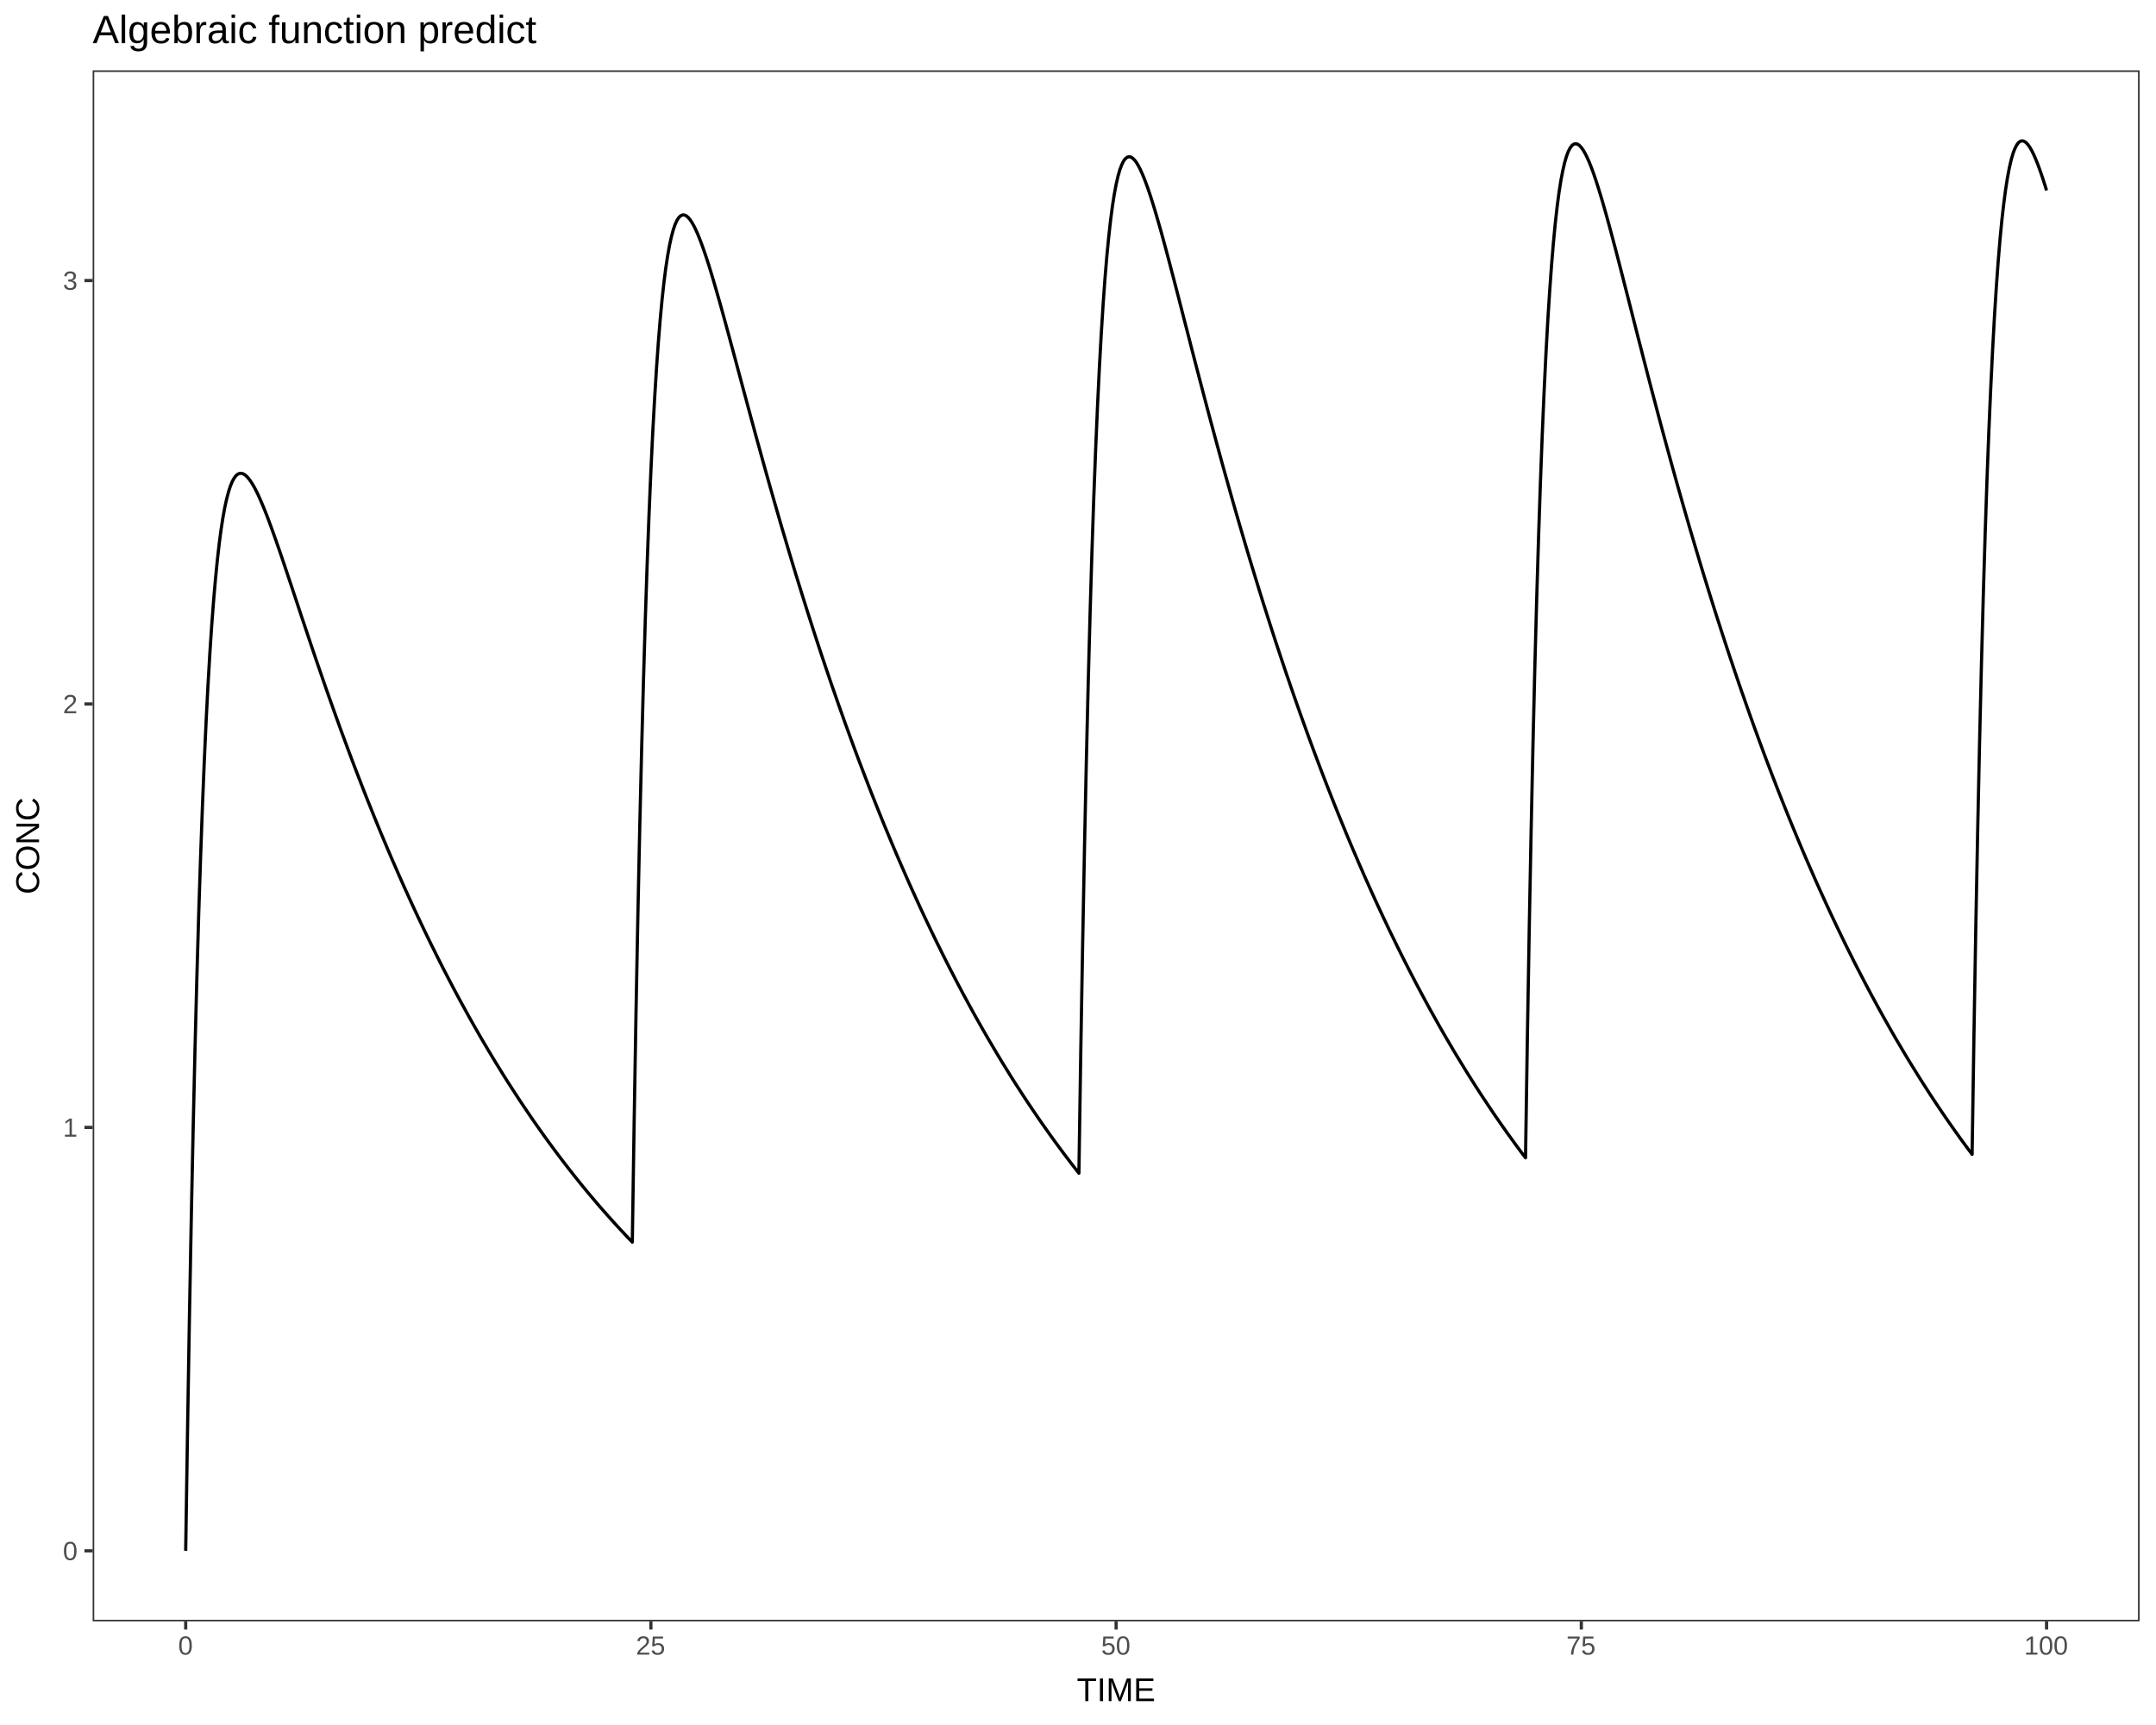
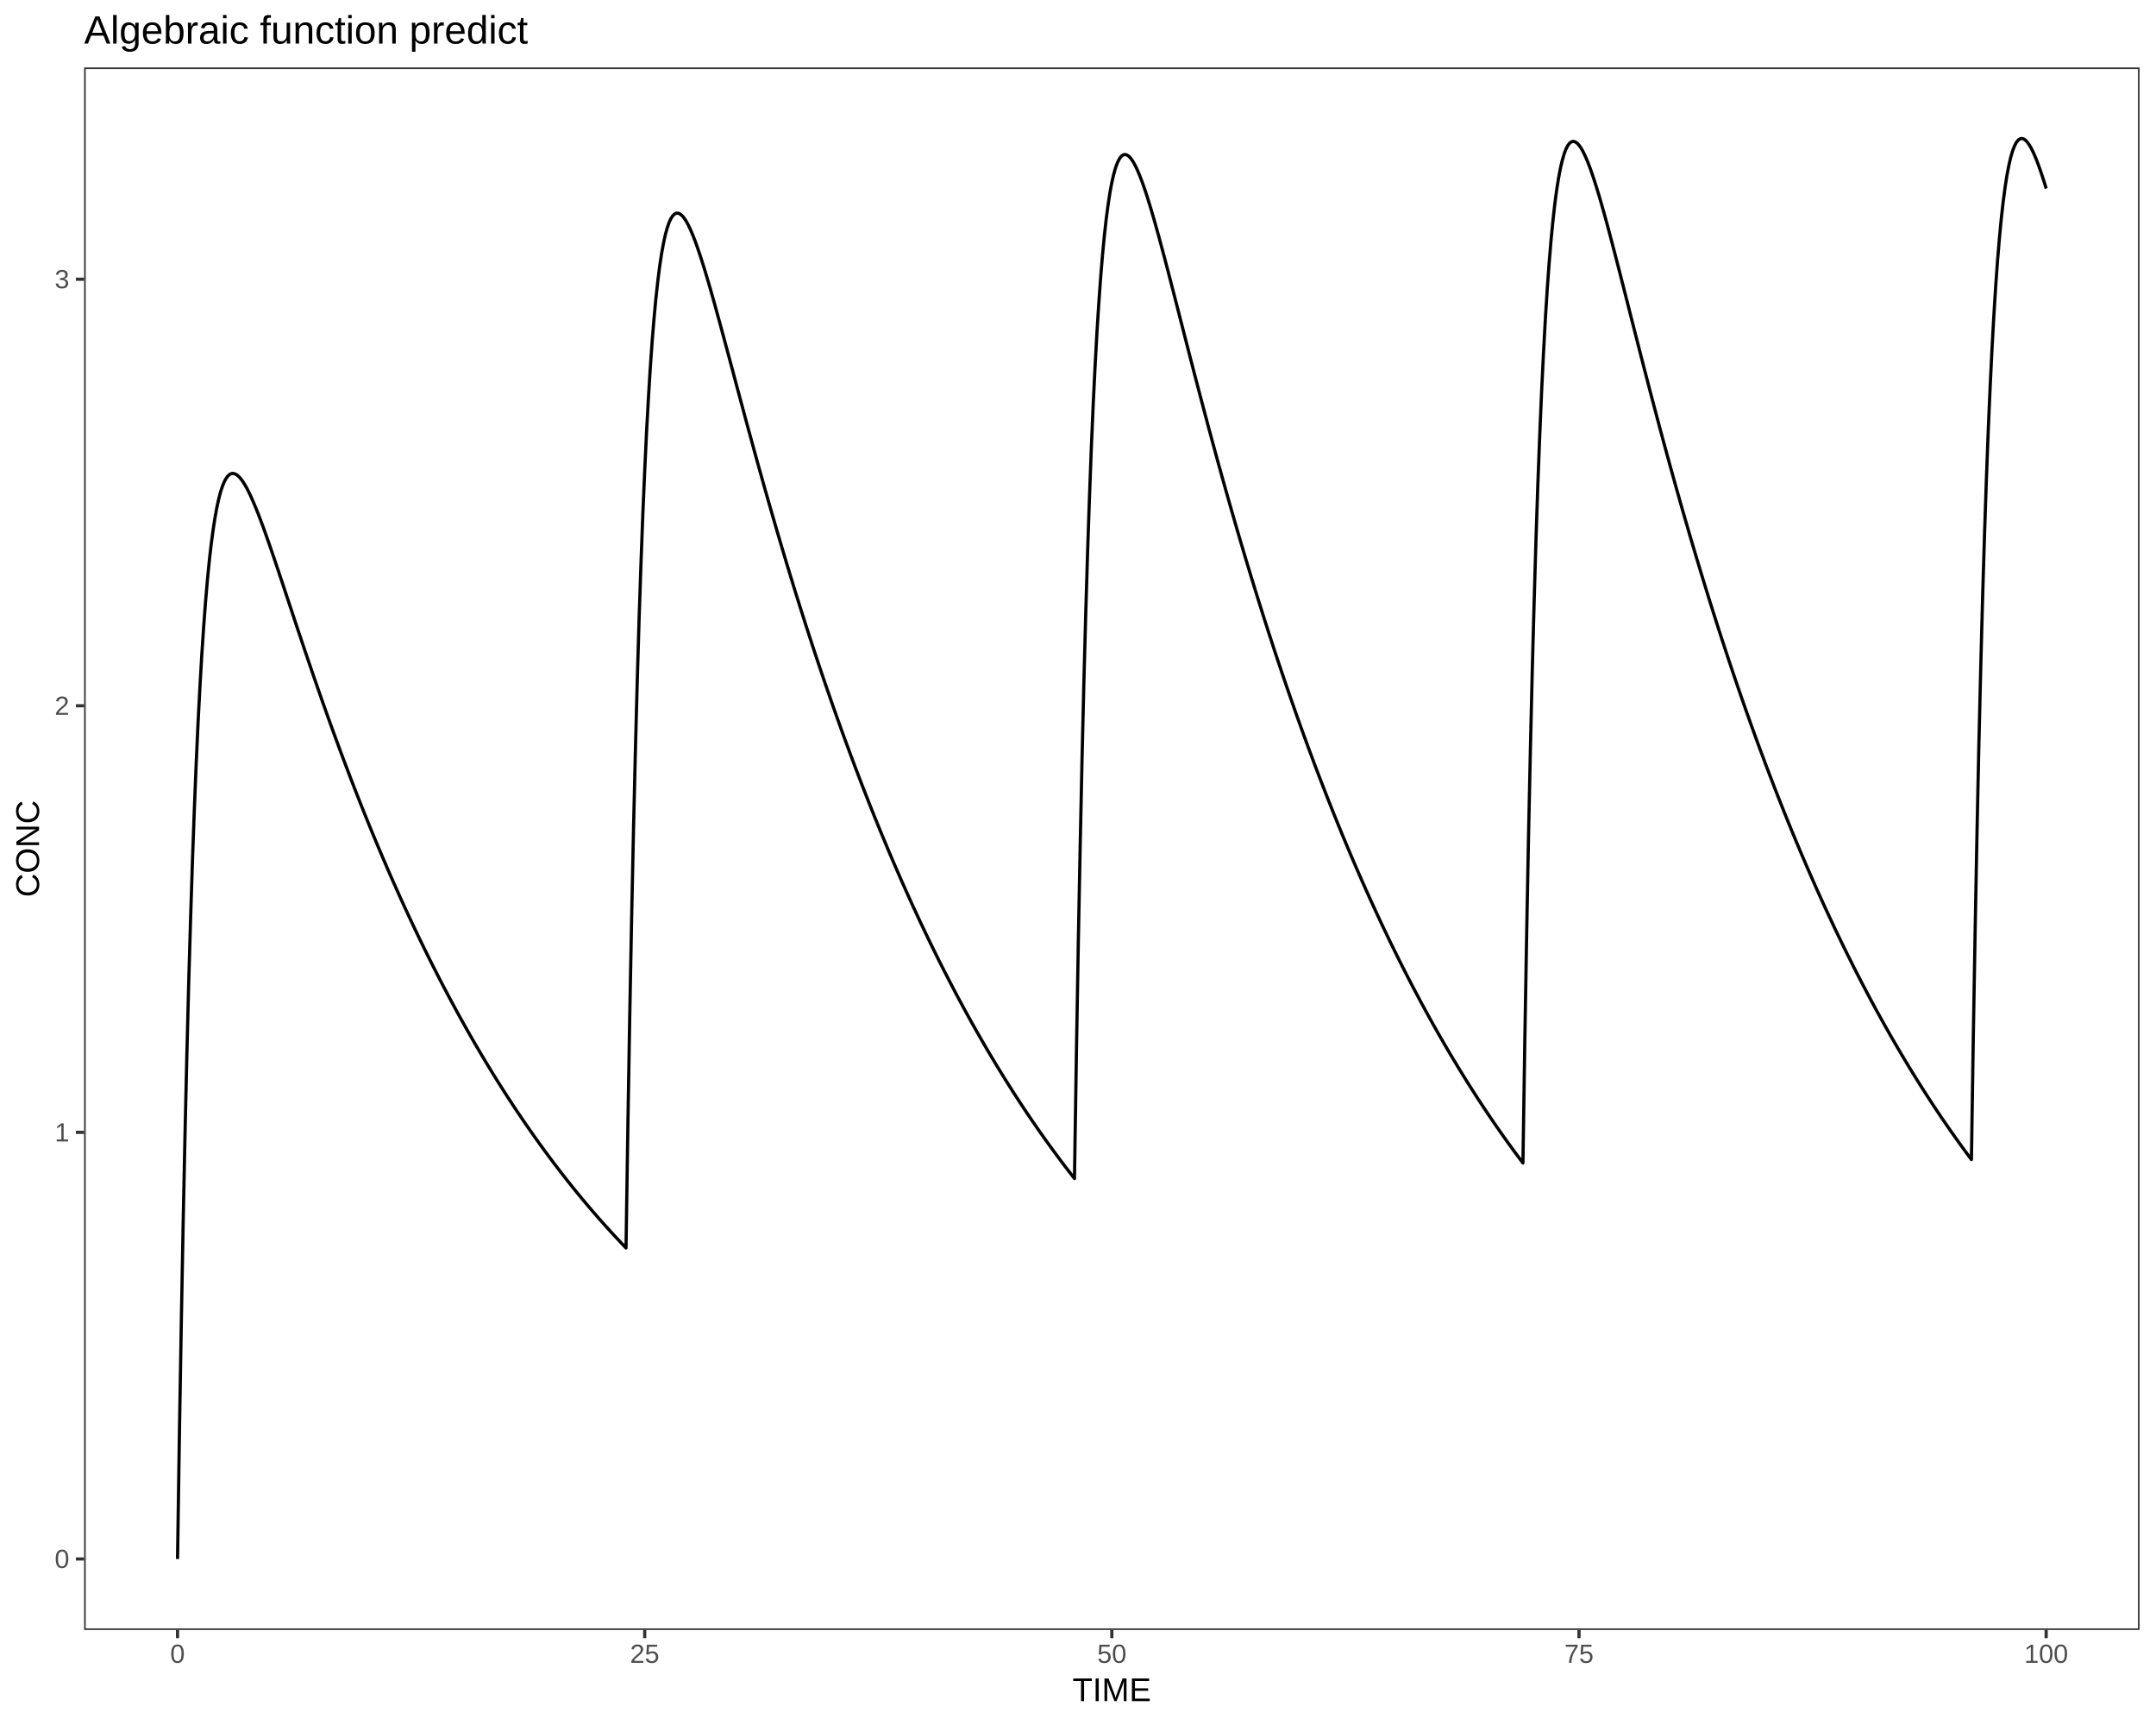
<svg xmlns="http://www.w3.org/2000/svg" viewBox="0 0 720.00 576.00">
  <defs>
    <style type="text/css">
-     line, polyline, path, rect, circle {
+     line, polyline, polygon, path, rect, circle {
      fill: none;
      stroke: #000000;
      stroke-linecap: round;
      stroke-linejoin: round;
      stroke-miterlimit: 10.00;
    }
  </style>
  </defs>
  <rect width="100%" height="100%" style="stroke: none; fill: #FFFFFF;" />
  <rect x="0.00" y="0.00" width="720.00" height="576.00" style="stroke-width: 1.07; stroke: #FFFFFF; fill: #FFFFFF;" />
  <defs>
-     <clipPath id="cpMzAuOTQyN3w3MTQuNTIxfDU0MS4zOTF8MjMuNDc2Nw==">
-       <rect x="30.94" y="23.48" width="683.58" height="517.91" />
+     <clipPath id="cpMjguMDl8NzE0LjUyfDU0NC4yN3wyMi41Mg==">
+       <rect x="28.09" y="22.52" width="686.43" height="521.75" />
    </clipPath>
  </defs>
-   <rect x="30.94" y="23.48" width="683.58" height="517.91" style="stroke-width: 1.07; stroke: none; fill: #FFFFFF;" clip-path="url(#cpMzAuOTQyN3w3MTQuNTIxfDU0MS4zOTF8MjMuNDc2Nw==)" />
-   <polyline points="62.01,517.85 62.64,476.79 63.26,439.89 63.88,406.76 64.50,377.04 65.12,350.39 65.74,326.53 66.36,305.19 66.99,286.12 67.61,269.12 68.23,253.97 68.85,240.51 69.47,228.57 70.09,218.00 70.71,208.68 71.34,200.48 71.96,193.30 72.58,187.03 73.20,181.59 73.82,176.89 74.44,172.88 75.06,169.47 75.69,166.61 76.31,164.25 76.93,162.33 77.55,160.82 78.17,159.68 78.79,158.86 79.41,158.33 80.04,158.07 80.66,158.06 81.28,158.25 81.90,158.64 82.52,159.21 83.14,159.92 83.76,160.78 84.39,161.77 85.01,162.86 85.63,164.06 86.25,165.34 86.87,166.71 87.49,168.14 88.11,169.64 88.74,171.19 89.36,172.79 89.98,174.44 90.60,176.12 91.22,177.84 91.84,179.58 92.46,181.35 93.09,183.14 93.71,184.95 94.33,186.77 94.95,188.61 95.57,190.45 96.19,192.31 96.81,194.16 97.44,196.03 98.06,197.90 98.68,199.76 99.30,201.63 99.92,203.50 100.54,205.37 101.16,207.23 101.79,209.09 102.41,210.94 103.03,212.79 103.65,214.64 104.27,216.47 104.89,218.30 105.51,220.13 106.14,221.95 106.76,223.75 107.38,225.56 108.00,227.35 108.62,229.13 109.24,230.91 109.86,232.67 110.49,234.43 111.11,236.18 111.73,237.92 112.35,239.65 112.97,241.37 113.59,243.08 114.21,244.78 114.84,246.47 115.46,248.15 116.08,249.82 116.70,251.49 117.32,253.14 117.94,254.78 118.56,256.42 119.19,258.04 119.81,259.65 120.43,261.26 121.05,262.85 121.67,264.44 122.29,266.01 122.91,267.58 123.54,269.13 124.16,270.68 124.78,272.22 125.40,273.75 126.02,275.27 126.64,276.78 127.26,278.28 127.89,279.77 128.51,281.25 129.13,282.72 129.75,284.18 130.37,285.64 130.99,287.08 131.62,288.52 132.24,289.95 132.86,291.37 133.48,292.78 134.10,294.18 134.72,295.57 135.34,296.95 135.97,298.33 136.59,299.70 137.21,301.06 137.83,302.40 138.45,303.75 139.07,305.08 139.69,306.40 140.32,307.72 140.94,309.03 141.56,310.33 142.18,311.62 142.80,312.91 143.42,314.18 144.04,315.45 144.67,316.71 145.29,317.96 145.91,319.21 146.53,320.45 147.15,321.68 147.77,322.90 148.39,324.11 149.02,325.32 149.64,326.52 150.26,327.71 150.88,328.89 151.50,330.07 152.12,331.24 152.74,332.40 153.37,333.56 153.99,334.70 154.61,335.84 155.23,336.98 155.85,338.10 156.47,339.22 157.09,340.34 157.72,341.44 158.34,342.54 158.96,343.63 159.58,344.72 160.20,345.79 160.82,346.87 161.44,347.93 162.07,348.99 162.69,350.04 163.31,351.09 163.93,352.12 164.55,353.16 165.17,354.18 165.79,355.20 166.42,356.21 167.04,357.22 167.66,358.22 168.28,359.22 168.90,360.20 169.52,361.19 170.14,362.16 170.77,363.13 171.39,364.09 172.01,365.05 172.63,366.00 173.25,366.95 173.87,367.89 174.49,368.82 175.12,369.75 175.74,370.67 176.36,371.59 176.98,372.50 177.60,373.41 178.22,374.31 178.84,375.20 179.47,376.09 180.09,376.97 180.71,377.85 181.33,378.72 181.95,379.59 182.57,380.45 183.19,381.30 183.82,382.15 184.44,383.00 185.06,383.84 185.68,384.67 186.30,385.50 186.92,386.33 187.54,387.15 188.17,387.96 188.79,388.77 189.41,389.57 190.03,390.37 190.65,391.16 191.27,391.95 191.89,392.74 192.52,393.52 193.14,394.29 193.76,395.06 194.38,395.83 195.00,396.59 195.62,397.34 196.24,398.09 196.87,398.84 197.49,399.58 198.11,400.31 198.73,401.05 199.35,401.77 199.97,402.50 200.59,403.22 201.22,403.93 201.84,404.64 202.46,405.34 203.08,406.04 203.70,406.74 204.32,407.43 204.94,408.12 205.57,408.80 206.19,409.48 206.81,410.16 207.43,410.83 208.05,411.49 208.67,412.16 209.29,412.82 209.92,413.47 210.54,414.12 211.16,414.77 211.78,374.35 212.40,338.09 213.02,305.59 213.64,276.50 214.27,250.48 214.89,227.24 215.51,206.51 216.13,188.06 216.75,171.67 217.37,157.13 217.99,144.27 218.62,132.93 219.24,122.96 219.86,114.23 220.48,106.62 221.10,100.02 221.72,94.33 222.34,89.47 222.97,85.35 223.59,81.90 224.21,79.06 224.83,76.76 225.45,74.96 226.07,73.60 226.69,72.64 227.32,72.05 227.94,71.77 228.56,71.79 229.18,72.07 229.80,72.59 230.42,73.32 231.04,74.24 231.67,75.33 232.29,76.57 232.91,77.95 233.53,79.45 234.15,81.05 234.77,82.76 235.39,84.55 236.02,86.42 236.64,88.35 237.26,90.35 237.88,92.39 238.50,94.49 239.12,96.62 239.74,98.79 240.37,100.98 240.99,103.20 241.61,105.45 242.23,107.71 242.85,109.99 243.47,112.28 244.09,114.58 244.72,116.89 245.34,119.20 245.96,121.51 246.58,123.83 247.20,126.14 247.82,128.46 248.44,130.77 249.07,133.08 249.69,135.39 250.31,137.68 250.93,139.98 251.55,142.26 252.17,144.54 252.79,146.81 253.42,149.07 254.04,151.32 254.66,153.56 255.28,155.79 255.90,158.01 256.52,160.22 257.14,162.42 257.77,164.61 258.39,166.79 259.01,168.95 259.63,171.11 260.25,173.25 260.87,175.38 261.49,177.50 262.12,179.61 262.74,181.70 263.36,183.79 263.98,185.86 264.60,187.92 265.22,189.96 265.84,192.00 266.47,194.02 267.09,196.03 267.71,198.03 268.33,200.02 268.95,201.99 269.57,203.96 270.19,205.91 270.82,207.85 271.44,209.78 272.06,211.69 272.68,213.60 273.30,215.49 273.92,217.37 274.54,219.24 275.17,221.10 275.79,222.95 276.41,224.78 277.03,226.60 277.65,228.42 278.27,230.22 278.90,232.01 279.52,233.79 280.14,235.56 280.76,237.31 281.38,239.06 282.00,240.80 282.62,242.52 283.25,244.24 283.87,245.94 284.49,247.63 285.11,249.32 285.73,250.99 286.35,252.65 286.97,254.30 287.60,255.94 288.22,257.57 288.84,259.19 289.46,260.80 290.08,262.40 290.70,264.00 291.32,265.58 291.95,267.15 292.57,268.71 293.19,270.26 293.81,271.80 294.43,273.33 295.05,274.86 295.67,276.37 296.30,277.87 296.92,279.37 297.54,280.85 298.16,282.33 298.78,283.80 299.40,285.25 300.02,286.70 300.65,288.14 301.27,289.57 301.89,290.99 302.51,292.41 303.13,293.81 303.75,295.21 304.37,296.59 305.00,297.97 305.62,299.34 306.24,300.70 306.86,302.05 307.48,303.40 308.10,304.73 308.72,306.06 309.35,307.38 309.97,308.69 310.59,309.99 311.21,311.29 311.83,312.57 312.45,313.85 313.07,315.12 313.70,316.38 314.32,317.64 314.94,318.89 315.56,320.12 316.18,321.36 316.80,322.58 317.42,323.80 318.05,325.00 318.67,326.21 319.29,327.40 319.91,328.58 320.53,329.76 321.15,330.94 321.77,332.10 322.40,333.26 323.02,334.41 323.64,335.55 324.26,336.68 324.88,337.81 325.50,338.93 326.12,340.05 326.75,341.15 327.37,342.25 327.99,343.35 328.61,344.44 329.23,345.51 329.85,346.59 330.47,347.65 331.10,348.71 331.72,349.77 332.34,350.81 332.96,351.86 333.58,352.89 334.20,353.92 334.82,354.94 335.45,355.95 336.07,356.96 336.69,357.96 337.31,358.96 337.93,359.95 338.55,360.93 339.17,361.91 339.80,362.88 340.42,363.84 341.04,364.80 341.66,365.76 342.28,366.70 342.90,367.64 343.52,368.58 344.15,369.51 344.77,370.43 345.39,371.35 346.01,372.26 346.63,373.17 347.25,374.07 347.87,374.97 348.50,375.86 349.12,376.74 349.74,377.62 350.36,378.49 350.98,379.36 351.60,380.22 352.22,381.08 352.85,381.93 353.47,382.78 354.09,383.62 354.71,384.46 355.33,385.29 355.95,386.11 356.57,386.93 357.20,387.75 357.82,388.56 358.44,389.36 359.06,390.16 359.68,390.96 360.30,391.75 360.92,351.48 361.55,315.36 362.17,283.00 362.79,254.05 363.41,228.17 364.03,205.07 364.65,184.48 365.27,166.17 365.90,149.91 366.52,135.51 367.14,122.78 367.76,111.58 368.38,101.74 369.00,93.14 369.62,85.66 370.25,79.19 370.87,73.63 371.49,68.90 372.11,64.91 372.73,61.59 373.35,58.87 373.97,56.70 374.60,55.02 375.22,53.79 375.84,52.96 376.46,52.48 377.08,52.33 377.70,52.47 378.32,52.87 378.95,53.51 379.57,54.35 380.19,55.39 380.81,56.60 381.43,57.96 382.05,59.45 382.67,61.06 383.30,62.79 383.92,64.61 384.54,66.51 385.16,68.49 385.78,70.54 386.40,72.64 387.02,74.80 387.65,77.00 388.27,79.24 388.89,81.52 389.51,83.82 390.13,86.15 390.75,88.50 391.37,90.87 392.00,93.25 392.62,95.65 393.24,98.05 393.86,100.46 394.48,102.87 395.10,105.29 395.72,107.71 396.35,110.12 396.97,112.54 397.59,114.95 398.21,117.36 398.83,119.76 399.45,122.16 400.07,124.54 400.70,126.93 401.32,129.30 401.94,131.66 402.56,134.02 403.18,136.36 403.80,138.70 404.42,141.02 405.05,143.33 405.67,145.63 406.29,147.93 406.91,150.20 407.53,152.47 408.15,154.73 408.77,156.97 409.40,159.20 410.02,161.42 410.64,163.62 411.26,165.82 411.88,168.00 412.50,170.17 413.12,172.32 413.75,174.47 414.37,176.60 414.99,178.72 415.61,180.82 416.23,182.91 416.85,185.00 417.47,187.06 418.10,189.12 418.72,191.16 419.34,193.19 419.96,195.21 420.58,197.22 421.20,199.21 421.82,201.20 422.45,203.17 423.07,205.12 423.69,207.07 424.31,209.00 424.93,210.93 425.55,212.84 426.17,214.73 426.80,216.62 427.42,218.50 428.04,220.36 428.66,222.21 429.28,224.05 429.90,225.88 430.53,227.70 431.15,229.51 431.77,231.30 432.39,233.09 433.01,234.86 433.63,236.62 434.25,238.37 434.88,240.11 435.50,241.84 436.12,243.56 436.74,245.27 437.36,246.97 437.98,248.65 438.60,250.33 439.23,251.99 439.85,253.65 440.47,255.29 441.09,256.93 441.71,258.55 442.33,260.17 442.95,261.77 443.58,263.37 444.20,264.95 444.82,266.53 445.44,268.09 446.06,269.65 446.68,271.19 447.30,272.73 447.93,274.26 448.55,275.77 449.17,277.28 449.79,278.78 450.41,280.27 451.03,281.75 451.65,283.22 452.28,284.68 452.90,286.13 453.52,287.58 454.14,289.01 454.76,290.43 455.38,291.85 456.00,293.26 456.63,294.66 457.25,296.05 457.87,297.43 458.49,298.80 459.11,300.17 459.73,301.52 460.35,302.87 460.98,304.21 461.60,305.54 462.22,306.86 462.84,308.17 463.46,309.48 464.08,310.78 464.70,312.07 465.33,313.35 465.95,314.62 466.57,315.89 467.19,317.15 467.81,318.40 468.43,319.64 469.05,320.87 469.68,322.10 470.30,323.32 470.92,324.53 471.54,325.73 472.16,326.93 472.78,328.12 473.40,329.30 474.03,330.47 474.65,331.64 475.27,332.80 475.89,333.95 476.51,335.10 477.13,336.24 477.75,337.37 478.38,338.49 479.00,339.61 479.62,340.72 480.24,341.82 480.86,342.92 481.48,344.01 482.10,345.09 482.73,346.17 483.35,347.24 483.97,348.30 484.59,349.35 485.21,350.40 485.83,351.45 486.45,352.48 487.08,353.51 487.70,354.54 488.32,355.55 488.94,356.56 489.56,357.57 490.18,358.57 490.80,359.56 491.43,360.54 492.05,361.52 492.67,362.50 493.29,363.46 493.91,364.43 494.53,365.38 495.15,366.33 495.78,367.27 496.40,368.21 497.02,369.14 497.64,370.07 498.26,370.99 498.88,371.91 499.50,372.81 500.13,373.72 500.75,374.62 501.37,375.51 501.99,376.39 502.61,377.27 503.23,378.15 503.85,379.02 504.48,379.88 505.10,380.74 505.72,381.60 506.34,382.45 506.96,383.29 507.58,384.13 508.20,384.96 508.83,385.79 509.45,386.61 510.07,346.37 510.69,310.28 511.31,277.96 511.93,249.04 512.55,223.19 513.18,200.12 513.80,179.56 514.42,161.28 515.04,145.05 515.66,130.68 516.28,117.99 516.90,106.81 517.53,97.00 518.15,88.43 518.77,80.98 519.39,74.54 520.01,69.01 520.63,64.31 521.25,60.34 521.88,57.05 522.50,54.36 523.12,52.22 523.74,50.57 524.36,49.37 524.98,48.56 525.60,48.11 526.23,47.99 526.85,48.15 527.47,48.58 528.09,49.25 528.71,50.12 529.33,51.18 529.95,52.42 530.58,53.80 531.20,55.32 531.82,56.96 532.44,58.71 533.06,60.55 533.68,62.48 534.30,64.49 534.93,66.56 535.55,68.69 536.17,70.87 536.79,73.10 537.41,75.36 538.03,77.66 538.65,79.99 539.28,82.34 539.90,84.72 540.52,87.11 541.14,89.52 541.76,91.93 542.38,94.36 543.00,96.79 543.63,99.23 544.25,101.67 544.87,104.11 545.49,106.55 546.11,108.98 546.73,111.42 547.35,113.85 547.98,116.27 548.60,118.69 549.22,121.10 549.84,123.50 550.46,125.90 551.08,128.28 551.70,130.66 552.33,133.02 552.95,135.38 553.57,137.72 554.19,140.06 554.81,142.38 555.43,144.69 556.05,146.99 556.68,149.27 557.30,151.55 557.92,153.81 558.54,156.06 559.16,158.30 559.78,160.53 560.40,162.74 561.03,164.94 561.65,167.13 562.27,169.30 562.89,171.46 563.51,173.61 564.13,175.75 564.75,177.87 565.38,179.99 566.00,182.09 566.62,184.17 567.24,186.25 567.86,188.31 568.48,190.36 569.10,192.39 569.73,194.42 570.35,196.43 570.97,198.43 571.59,200.41 572.21,202.39 572.83,204.35 573.45,206.30 574.08,208.24 574.70,210.17 575.32,212.08 575.94,213.99 576.56,215.88 577.18,217.76 577.80,219.63 578.43,221.48 579.05,223.33 579.67,225.16 580.29,226.98 580.91,228.80 581.53,230.60 582.16,232.38 582.78,234.16 583.40,235.93 584.02,237.68 584.64,239.43 585.26,241.16 585.88,242.88 586.51,244.60 587.13,246.30 587.75,247.99 588.37,249.67 588.99,251.34 589.61,253.00 590.23,254.65 590.86,256.29 591.48,257.92 592.10,259.54 592.72,261.14 593.34,262.74 593.96,264.33 594.58,265.91 595.21,267.48 595.83,269.04 596.45,270.59 597.07,272.13 597.69,273.66 598.31,275.18 598.93,276.69 599.56,278.19 600.18,279.68 600.80,281.17 601.42,282.64 602.04,284.11 602.66,285.56 603.28,287.01 603.91,288.45 604.53,289.87 605.15,291.29 605.77,292.71 606.39,294.11 607.01,295.50 607.63,296.89 608.26,298.26 608.88,299.63 609.50,300.99 610.12,302.34 610.74,303.68 611.36,305.01 611.98,306.34 612.61,307.66 613.23,308.97 613.85,310.27 614.47,311.56 615.09,312.84 615.71,314.12 616.33,315.39 616.96,316.65 617.58,317.90 618.20,319.15 618.82,320.39 619.44,321.62 620.06,322.84 620.68,324.05 621.31,325.26 621.93,326.46 622.55,327.65 623.17,328.84 623.79,330.01 624.41,331.18 625.03,332.35 625.66,333.50 626.28,334.65 626.90,335.79 627.52,336.92 628.14,338.05 628.76,339.17 629.38,340.28 630.01,341.39 630.63,342.49 631.25,343.58 631.87,344.67 632.49,345.74 633.11,346.82 633.73,347.88 634.36,348.94 634.98,349.99 635.60,351.04 636.22,352.08 636.84,353.11 637.46,354.13 638.08,355.15 638.71,356.17 639.33,357.17 639.95,358.17 640.57,359.17 641.19,360.16 641.81,361.14 642.43,362.11 643.06,363.08 643.68,364.05 644.30,365.01 644.92,365.96 645.54,366.90 646.16,367.84 646.78,368.78 647.41,369.71 648.03,370.63 648.65,371.55 649.27,372.46 649.89,373.36 650.51,374.26 651.13,375.16 651.76,376.05 652.38,376.93 653.00,377.81 653.62,378.68 654.24,379.55 654.86,380.41 655.48,381.26 656.11,382.11 656.73,382.96 657.35,383.80 657.97,384.63 658.59,385.46 659.21,345.23 659.83,309.15 660.46,276.83 661.08,247.92 661.70,222.07 662.32,199.01 662.94,178.46 663.56,160.19 664.18,143.97 664.81,129.60 665.43,116.91 666.05,105.74 666.67,95.94 667.29,87.38 667.91,79.94 668.53,73.50 669.16,67.98 669.78,63.28 670.40,59.32 671.02,56.04 671.64,53.36 672.26,51.22 672.88,49.58 673.51,48.38 674.13,47.58 674.75,47.14 675.37,47.02 675.99,47.19 676.61,47.63 677.23,48.29 677.86,49.17 678.48,50.24 679.10,51.48 679.72,52.87 680.34,54.40 680.96,56.04 681.58,57.80 682.21,59.65 682.83,61.58 683.45,63.59 " style="stroke-width: 1.07; stroke-linecap: butt;" clip-path="url(#cpMzAuOTQyN3w3MTQuNTIxfDU0MS4zOTF8MjMuNDc2Nw==)" />
-   <rect x="30.94" y="23.48" width="683.58" height="517.91" style="stroke-width: 1.07; stroke: #333333;" clip-path="url(#cpMzAuOTQyN3w3MTQuNTIxfDU0MS4zOTF8MjMuNDc2Nw==)" />
+   <rect x="28.09" y="22.52" width="686.43" height="521.75" style="stroke-width: 1.07; stroke: none; fill: #FFFFFF;" clip-path="url(#cpMjguMDl8NzE0LjUyfDU0NC4yN3wyMi41Mg==)" />
+   <polyline points="59.29,520.56 59.91,479.19 60.54,442.02 61.16,408.65 61.79,378.70 62.41,351.86 63.03,327.82 63.66,306.32 64.28,287.11 64.91,269.98 65.53,254.72 66.15,241.16 66.78,229.13 67.40,218.49 68.03,209.10 68.65,200.84 69.27,193.60 69.90,187.28 70.52,181.80 71.15,177.07 71.77,173.03 72.39,169.59 73.02,166.71 73.64,164.33 74.27,162.41 74.89,160.88 75.51,159.73 76.14,158.90 76.76,158.38 77.39,158.12 78.01,158.10 78.63,158.30 79.26,158.69 79.88,159.26 80.51,159.98 81.13,160.85 81.75,161.84 82.38,162.94 83.00,164.14 83.63,165.44 84.25,166.81 84.87,168.26 85.50,169.77 86.12,171.33 86.75,172.94 87.37,174.60 88.00,176.30 88.62,178.03 89.24,179.78 89.87,181.56 90.49,183.37 91.12,185.19 91.74,187.02 92.36,188.87 92.99,190.73 93.61,192.60 94.24,194.47 94.86,196.35 95.48,198.23 96.11,200.11 96.73,202.00 97.36,203.88 97.98,205.76 98.60,207.63 99.23,209.51 99.85,211.37 100.48,213.24 101.10,215.10 101.72,216.95 102.35,218.79 102.97,220.63 103.60,222.46 104.22,224.28 104.84,226.10 105.47,227.90 106.09,229.70 106.72,231.49 107.34,233.27 107.96,235.04 108.59,236.80 109.21,238.55 109.84,240.29 110.46,242.03 111.08,243.75 111.71,245.46 112.33,247.17 112.96,248.86 113.58,250.55 114.20,252.22 114.83,253.89 115.45,255.54 116.08,257.19 116.70,258.82 117.32,260.45 117.95,262.06 118.57,263.67 119.20,265.27 119.82,266.85 120.44,268.43 121.07,270.00 121.69,271.56 122.32,273.11 122.94,274.65 123.56,276.18 124.19,277.70 124.81,279.21 125.44,280.71 126.06,282.20 126.68,283.68 127.31,285.16 127.93,286.62 128.56,288.08 129.18,289.53 129.80,290.97 130.43,292.40 131.05,293.82 131.68,295.23 132.30,296.63 132.93,298.02 133.55,299.41 134.17,300.79 134.80,302.16 135.42,303.52 136.05,304.87 136.67,306.21 137.29,307.54 137.92,308.87 138.54,310.19 139.17,311.50 139.79,312.80 140.41,314.09 141.04,315.38 141.66,316.66 142.29,317.93 142.91,319.19 143.53,320.44 144.16,321.69 144.78,322.93 145.41,324.16 146.03,325.38 146.65,326.60 147.28,327.81 147.90,329.01 148.53,330.20 149.15,331.38 149.77,332.56 150.40,333.73 151.02,334.90 151.65,336.05 152.27,337.20 152.89,338.34 153.52,339.48 154.14,340.61 154.77,341.73 155.39,342.84 156.01,343.95 156.64,345.05 157.26,346.14 157.89,347.23 158.51,348.31 159.13,349.38 159.76,350.44 160.38,351.50 161.01,352.56 161.63,353.60 162.25,354.64 162.88,355.68 163.50,356.70 164.13,357.72 164.75,358.74 165.37,359.75 166.00,360.75 166.62,361.74 167.25,362.73 167.87,363.71 168.49,364.69 169.12,365.66 169.74,366.63 170.37,367.58 170.99,368.54 171.61,369.48 172.24,370.42 172.86,371.36 173.49,372.29 174.11,373.21 174.74,374.13 175.36,375.04 175.98,375.95 176.61,376.85 177.23,377.74 177.86,378.63 178.48,379.52 179.10,380.40 179.73,381.27 180.35,382.14 180.98,383.00 181.60,383.85 182.22,384.71 182.85,385.55 183.47,386.39 184.10,387.23 184.72,388.06 185.34,388.88 185.97,389.70 186.59,390.52 187.22,391.33 187.84,392.13 188.46,392.93 189.09,393.73 189.71,394.52 190.34,395.30 190.96,396.08 191.58,396.86 192.21,397.63 192.83,398.39 193.46,399.15 194.08,399.91 194.70,400.66 195.33,401.41 195.95,402.15 196.58,402.89 197.20,403.62 197.82,404.35 198.45,405.07 199.07,405.79 199.70,406.51 200.32,407.22 200.94,407.92 201.57,408.62 202.19,409.32 202.82,410.01 203.44,410.70 204.06,411.39 204.69,412.07 205.31,412.74 205.94,413.41 206.56,414.08 207.18,414.74 207.81,415.40 208.43,416.06 209.06,416.71 209.68,375.99 210.30,339.46 210.93,306.73 211.55,277.42 212.18,251.20 212.80,227.79 213.42,206.91 214.05,188.33 214.67,171.81 215.30,157.16 215.92,144.21 216.55,132.79 217.17,122.74 217.79,113.95 218.42,106.28 219.04,99.63 219.67,93.90 220.29,89.00 220.91,84.85 221.54,81.38 222.16,78.51 222.79,76.20 223.41,74.39 224.03,73.02 224.66,72.05 225.28,71.45 225.91,71.18 226.53,71.19 227.15,71.48 227.78,72.00 228.40,72.73 229.03,73.66 229.65,74.75 230.27,76.01 230.90,77.39 231.52,78.90 232.15,80.52 232.77,82.24 233.39,84.05 234.02,85.93 234.64,87.88 235.27,89.89 235.89,91.95 236.51,94.06 237.14,96.20 237.76,98.39 238.39,100.60 239.01,102.84 239.63,105.10 240.26,107.38 240.88,109.67 241.51,111.98 242.13,114.30 242.75,116.62 243.38,118.95 244.00,121.28 244.63,123.62 245.25,125.95 245.87,128.28 246.50,130.61 247.12,132.94 247.75,135.26 248.37,137.57 248.99,139.88 249.62,142.19 250.24,144.48 250.87,146.77 251.49,149.04 252.11,151.31 252.74,153.57 253.36,155.82 253.99,158.05 254.61,160.28 255.23,162.50 255.86,164.70 256.48,166.89 257.11,169.08 257.73,171.25 258.36,173.40 258.98,175.55 259.60,177.69 260.23,179.81 260.85,181.92 261.48,184.02 262.10,186.10 262.72,188.18 263.35,190.24 263.97,192.29 264.60,194.33 265.22,196.36 265.84,198.37 266.47,200.37 267.09,202.36 267.72,204.34 268.34,206.30 268.96,208.26 269.59,210.20 270.21,212.13 270.84,214.05 271.46,215.96 272.08,217.85 272.71,219.73 273.33,221.61 273.96,223.47 274.58,225.32 275.20,227.15 275.83,228.98 276.45,230.79 277.08,232.60 277.70,234.39 278.32,236.17 278.95,237.94 279.57,239.70 280.20,241.45 280.82,243.19 281.44,244.92 282.07,246.63 282.69,248.34 283.32,250.03 283.94,251.72 284.56,253.39 285.19,255.05 285.81,256.71 286.44,258.35 287.06,259.98 287.68,261.61 288.31,263.22 288.93,264.82 289.56,266.41 290.18,268.00 290.80,269.57 291.43,271.13 292.05,272.69 292.68,274.23 293.30,275.76 293.92,277.29 294.55,278.80 295.17,280.31 295.80,281.80 296.42,283.29 297.04,284.77 297.67,286.24 298.29,287.70 298.92,289.15 299.54,290.59 300.17,292.02 300.79,293.44 301.41,294.86 302.04,296.26 302.66,297.66 303.29,299.05 303.91,300.43 304.53,301.80 305.16,303.16 305.78,304.51 306.41,305.86 307.03,307.20 307.65,308.53 308.28,309.85 308.90,311.16 309.53,312.46 310.15,313.76 310.77,315.05 311.40,316.33 312.02,317.60 312.65,318.86 313.27,320.12 313.89,321.37 314.52,322.61 315.14,323.84 315.77,325.06 316.39,326.28 317.01,327.49 317.64,328.69 318.26,329.89 318.89,331.08 319.51,332.26 320.13,333.43 320.76,334.59 321.38,335.75 322.01,336.90 322.63,338.05 323.25,339.18 323.88,340.31 324.50,341.44 325.13,342.55 325.75,343.66 326.37,344.76 327.00,345.86 327.62,346.94 328.25,348.03 328.87,349.10 329.49,350.17 330.12,351.23 330.74,352.28 331.37,353.33 331.99,354.37 332.61,355.41 333.24,356.44 333.86,357.46 334.49,358.47 335.11,359.48 335.73,360.49 336.36,361.48 336.98,362.47 337.61,363.46 338.23,364.44 338.85,365.41 339.48,366.38 340.10,367.34 340.73,368.29 341.35,369.24 341.97,370.18 342.60,371.12 343.22,372.05 343.85,372.97 344.47,373.89 345.10,374.81 345.72,375.71 346.34,376.62 346.97,377.51 347.59,378.40 348.22,379.29 348.84,380.17 349.46,381.04 350.09,381.91 350.71,382.77 351.34,383.63 351.96,384.48 352.58,385.33 353.21,386.17 353.83,387.01 354.46,387.84 355.08,388.67 355.70,389.49 356.33,390.31 356.95,391.12 357.58,391.92 358.20,392.73 358.82,393.52 359.45,352.95 360.07,316.57 360.70,283.97 361.32,254.80 361.94,228.73 362.57,205.46 363.19,184.72 363.82,166.27 364.44,149.89 365.06,135.38 365.69,122.56 366.31,111.27 366.94,101.36 367.56,92.70 368.18,85.17 368.81,78.65 369.43,73.05 370.06,68.28 370.68,64.26 371.30,60.91 371.93,58.18 372.55,55.99 373.18,54.30 373.80,53.06 374.42,52.22 375.05,51.74 375.67,51.59 376.30,51.73 376.92,52.13 377.54,52.77 378.17,53.63 378.79,54.67 379.42,55.89 380.04,57.26 380.66,58.76 381.29,60.39 381.91,62.12 382.54,63.96 383.16,65.87 383.78,67.87 384.41,69.93 385.03,72.05 385.66,74.22 386.28,76.44 386.91,78.70 387.53,80.99 388.15,83.31 388.78,85.66 389.40,88.03 390.03,90.41 390.65,92.81 391.27,95.23 391.90,97.65 392.52,100.07 393.15,102.51 393.77,104.94 394.39,107.38 395.02,109.81 395.64,112.24 396.27,114.67 396.89,117.10 397.51,119.52 398.14,121.93 398.76,124.34 399.39,126.74 400.01,129.13 400.63,131.51 401.26,133.88 401.88,136.24 402.51,138.59 403.13,140.94 403.75,143.27 404.38,145.58 405.00,147.89 405.63,150.19 406.25,152.47 406.87,154.74 407.50,157.00 408.12,159.25 408.75,161.48 409.37,163.71 409.99,165.92 410.62,168.11 411.24,170.30 411.87,172.47 412.49,174.63 413.11,176.78 413.74,178.91 414.36,181.03 414.99,183.14 415.61,185.24 416.23,187.32 416.86,189.39 417.48,191.45 418.11,193.50 418.73,195.53 419.35,197.55 419.98,199.56 420.60,201.56 421.23,203.54 421.85,205.51 422.47,207.47 423.10,209.42 423.72,211.36 424.35,213.28 424.97,215.20 425.59,217.10 426.22,218.99 426.84,220.86 427.47,222.73 428.09,224.58 428.72,226.43 429.34,228.26 429.96,230.08 430.59,231.88 431.21,233.68 431.84,235.47 432.46,237.24 433.08,239.01 433.71,240.76 434.33,242.50 434.96,244.23 435.58,245.95 436.20,247.66 436.83,249.36 437.45,251.05 438.08,252.73 438.70,254.40 439.32,256.06 439.95,257.70 440.57,259.34 441.20,260.97 441.82,262.58 442.44,264.19 443.07,265.79 443.69,267.37 444.32,268.95 444.94,270.52 445.56,272.07 446.19,273.62 446.81,275.16 447.44,276.69 448.06,278.21 448.68,279.72 449.31,281.22 449.93,282.71 450.56,284.19 451.18,285.66 451.80,287.12 452.43,288.58 453.05,290.02 453.68,291.46 454.30,292.88 454.92,294.30 455.55,295.71 456.17,297.11 456.80,298.50 457.42,299.88 458.04,301.26 458.67,302.62 459.29,303.98 459.92,305.33 460.54,306.67 461.16,308.00 461.79,309.33 462.41,310.64 463.04,311.95 463.66,313.25 464.28,314.54 464.91,315.82 465.53,317.10 466.16,318.36 466.78,319.62 467.40,320.88 468.03,322.12 468.65,323.35 469.28,324.58 469.90,325.80 470.53,327.02 471.15,328.22 471.77,329.42 472.40,330.61 473.02,331.79 473.65,332.97 474.27,334.14 474.89,335.30 475.52,336.45 476.14,337.60 476.77,338.74 477.39,339.87 478.01,340.99 478.64,342.11 479.26,343.22 479.89,344.33 480.51,345.43 481.13,346.52 481.76,347.60 482.38,348.68 483.01,349.75 483.63,350.81 484.25,351.87 484.88,352.92 485.50,353.96 486.13,355.00 486.75,356.03 487.37,357.06 488.00,358.07 488.62,359.09 489.25,360.09 489.87,361.09 490.49,362.08 491.12,363.07 491.74,364.05 492.37,365.03 492.99,366.00 493.61,366.96 494.24,367.91 494.86,368.87 495.49,369.81 496.11,370.75 496.73,371.68 497.36,372.61 497.98,373.53 498.61,374.45 499.23,375.36 499.85,376.26 500.48,377.16 501.10,378.05 501.73,378.94 502.35,379.82 502.97,380.70 503.60,381.57 504.22,382.43 504.85,383.29 505.47,384.15 506.09,385.00 506.72,385.84 507.34,386.68 507.97,387.52 508.59,388.34 509.21,347.80 509.84,311.45 510.46,278.89 511.09,249.75 511.71,223.71 512.34,200.47 512.96,179.76 513.58,161.35 514.21,145.00 514.83,130.52 515.46,117.73 516.08,106.47 516.70,96.59 517.33,87.96 517.95,80.45 518.58,73.96 519.20,68.39 519.82,63.65 520.45,59.66 521.07,56.35 521.70,53.64 522.32,51.48 522.94,49.82 523.57,48.60 524.19,47.79 524.82,47.34 525.44,47.21 526.06,47.38 526.69,47.81 527.31,48.48 527.94,49.36 528.56,50.43 529.18,51.67 529.81,53.07 530.43,54.60 531.06,56.25 531.68,58.01 532.30,59.87 532.93,61.82 533.55,63.84 534.18,65.92 534.80,68.07 535.42,70.27 536.05,72.51 536.67,74.79 537.30,77.11 537.92,79.45 538.54,81.82 539.17,84.22 539.79,86.63 540.42,89.05 541.04,91.48 541.66,93.93 542.29,96.38 542.91,98.83 543.54,101.29 544.16,103.75 544.78,106.21 545.41,108.66 546.03,111.11 546.66,113.56 547.28,116.00 547.90,118.44 548.53,120.87 549.15,123.29 549.78,125.70 550.40,128.10 551.02,130.50 551.65,132.88 552.27,135.25 552.90,137.61 553.52,139.96 554.14,142.30 554.77,144.63 555.39,146.95 556.02,149.25 556.64,151.54 557.27,153.82 557.89,156.09 558.51,158.34 559.14,160.59 559.76,162.81 560.39,165.03 561.01,167.23 561.63,169.43 562.26,171.60 562.88,173.77 563.51,175.92 564.13,178.06 564.75,180.19 565.38,182.30 566.00,184.41 566.63,186.50 567.25,188.57 567.87,190.64 568.50,192.69 569.12,194.73 569.75,196.75 570.37,198.77 570.99,200.77 571.62,202.76 572.24,204.74 572.87,206.70 573.49,208.66 574.11,210.60 574.74,212.53 575.36,214.44 575.99,216.35 576.61,218.24 577.23,220.12 577.86,221.99 578.48,223.85 579.11,225.70 579.73,227.54 580.35,229.36 580.98,231.17 581.60,232.98 582.23,234.77 582.85,236.55 583.47,238.31 584.10,240.07 584.72,241.82 585.35,243.55 585.97,245.28 586.59,246.99 587.22,248.70 587.84,250.39 588.47,252.07 589.09,253.74 589.71,255.41 590.34,257.06 590.96,258.70 591.59,260.33 592.21,261.95 592.83,263.56 593.46,265.16 594.08,266.75 594.71,268.33 595.33,269.90 595.95,271.46 596.58,273.01 597.20,274.56 597.83,276.09 598.45,277.61 599.08,279.12 599.70,280.63 600.32,282.12 600.95,283.61 601.57,285.08 602.20,286.55 602.82,288.00 603.44,289.45 604.07,290.89 604.69,292.32 605.32,293.74 605.94,295.16 606.56,296.56 607.19,297.96 607.81,299.34 608.44,300.72 609.06,302.09 609.68,303.45 610.31,304.80 610.93,306.14 611.56,307.48 612.18,308.81 612.80,310.13 613.43,311.44 614.05,312.74 614.68,314.03 615.30,315.32 615.92,316.60 616.55,317.87 617.17,319.13 617.80,320.38 618.42,321.63 619.04,322.87 619.67,324.10 620.29,325.32 620.92,326.54 621.54,327.75 622.16,328.95 622.79,330.14 623.41,331.33 624.04,332.51 624.66,333.68 625.28,334.84 625.91,336.00 626.53,337.15 627.16,338.29 627.78,339.42 628.40,340.55 629.03,341.67 629.65,342.79 630.28,343.89 630.90,345.00 631.52,346.09 632.15,347.17 632.77,348.25 633.40,349.33 634.02,350.39 634.64,351.45 635.27,352.51 635.89,353.55 636.52,354.59 637.14,355.63 637.76,356.65 638.39,357.68 639.01,358.69 639.64,359.70 640.26,360.70 640.89,361.69 641.51,362.68 642.13,363.67 642.76,364.64 643.38,365.62 644.01,366.58 644.63,367.54 645.25,368.49 645.88,369.44 646.50,370.38 647.13,371.32 647.75,372.24 648.37,373.17 649.00,374.09 649.62,375.00 650.25,375.91 650.87,376.81 651.49,377.70 652.12,378.59 652.74,379.48 653.37,380.35 653.99,381.23 654.61,382.09 655.24,382.96 655.86,383.81 656.49,384.67 657.11,385.51 657.73,386.35 658.36,387.19 658.98,346.66 659.61,310.31 660.23,277.75 660.85,248.62 661.48,222.59 662.10,199.36 662.73,178.66 663.35,160.25 663.97,143.90 664.60,129.43 665.22,116.65 665.85,105.40 666.47,95.53 667.09,86.90 667.72,79.40 668.34,72.92 668.97,67.35 669.59,62.62 670.21,58.63 670.84,55.32 671.46,52.62 672.09,50.47 672.71,48.82 673.33,47.61 673.96,46.80 674.58,46.36 675.21,46.24 675.83,46.41 676.45,46.85 677.08,47.52 677.70,48.41 678.33,49.49 678.95,50.73 679.57,52.13 680.20,53.67 680.82,55.33 681.45,57.10 682.07,58.96 682.70,60.91 683.32,62.94 " style="stroke-width: 1.07; stroke-linecap: butt;" clip-path="url(#cpMjguMDl8NzE0LjUyfDU0NC4yN3wyMi41Mg==)" />
+   <rect x="28.09" y="22.52" width="686.43" height="521.75" style="stroke-width: 1.07; stroke: #333333;" clip-path="url(#cpMjguMDl8NzE0LjUyfDU0NC4yN3wyMi41Mg==)" />
  <defs>
-     <clipPath id="cpMHw3MjB8NTc2fDA=">
+     <clipPath id="cpMC4wMHw3MjAuMDB8NTc2LjAwfDAuMDA=">
      <rect x="0.00" y="0.00" width="720.00" height="576.00" />
    </clipPath>
  </defs>
-   <g clip-path="url(#cpMHw3MjB8NTc2fDA=)">
-     <text x="21.01" y="520.94" style="font-size: 8.80px; fill: #4D4D4D; font-family: Liberation Sans;" textLength="5.01px" lengthAdjust="spacingAndGlyphs">0</text>
+   <g clip-path="url(#cpMC4wMHw3MjAuMDB8NTc2LjAwfDAuMDA=)">
+     <text x="18.27" y="523.58" style="font-size: 8.80px; fill: #4D4D4D; font-family: Liberation Sans;" textLength="4.89px" lengthAdjust="spacingAndGlyphs">0</text>
  </g>
-   <g clip-path="url(#cpMHw3MjB8NTc2fDA=)">
-     <text x="21.01" y="379.55" style="font-size: 8.80px; fill: #4D4D4D; font-family: Liberation Sans;" textLength="5.01px" lengthAdjust="spacingAndGlyphs">1</text>
+   <g clip-path="url(#cpMC4wMHw3MjAuMDB8NTc2LjAwfDAuMDA=)">
+     <text x="18.27" y="381.14" style="font-size: 8.80px; fill: #4D4D4D; font-family: Liberation Sans;" textLength="4.89px" lengthAdjust="spacingAndGlyphs">1</text>
  </g>
-   <g clip-path="url(#cpMHw3MjB8NTc2fDA=)">
-     <text x="21.01" y="238.15" style="font-size: 8.80px; fill: #4D4D4D; font-family: Liberation Sans;" textLength="5.01px" lengthAdjust="spacingAndGlyphs">2</text>
+   <g clip-path="url(#cpMC4wMHw3MjAuMDB8NTc2LjAwfDAuMDA=)">
+     <text x="18.27" y="238.70" style="font-size: 8.80px; fill: #4D4D4D; font-family: Liberation Sans;" textLength="4.89px" lengthAdjust="spacingAndGlyphs">2</text>
  </g>
-   <g clip-path="url(#cpMHw3MjB8NTc2fDA=)">
-     <text x="21.01" y="96.76" style="font-size: 8.80px; fill: #4D4D4D; font-family: Liberation Sans;" textLength="5.01px" lengthAdjust="spacingAndGlyphs">3</text>
+   <g clip-path="url(#cpMC4wMHw3MjAuMDB8NTc2LjAwfDAuMDA=)">
+     <text x="18.27" y="96.25" style="font-size: 8.80px; fill: #4D4D4D; font-family: Liberation Sans;" textLength="4.89px" lengthAdjust="spacingAndGlyphs">3</text>
  </g>
-   <polyline points="28.20,517.85 30.94,517.85 " style="stroke-width: 1.07; stroke: #333333; stroke-linecap: butt;" clip-path="url(#cpMHw3MjB8NTc2fDA=)" />
-   <polyline points="28.20,376.46 30.94,376.46 " style="stroke-width: 1.07; stroke: #333333; stroke-linecap: butt;" clip-path="url(#cpMHw3MjB8NTc2fDA=)" />
-   <polyline points="28.20,235.06 30.94,235.06 " style="stroke-width: 1.07; stroke: #333333; stroke-linecap: butt;" clip-path="url(#cpMHw3MjB8NTc2fDA=)" />
-   <polyline points="28.20,93.67 30.94,93.67 " style="stroke-width: 1.07; stroke: #333333; stroke-linecap: butt;" clip-path="url(#cpMHw3MjB8NTc2fDA=)" />
-   <polyline points="62.01,544.13 62.01,541.39 " style="stroke-width: 1.07; stroke: #333333; stroke-linecap: butt;" clip-path="url(#cpMHw3MjB8NTc2fDA=)" />
-   <polyline points="217.37,544.13 217.37,541.39 " style="stroke-width: 1.07; stroke: #333333; stroke-linecap: butt;" clip-path="url(#cpMHw3MjB8NTc2fDA=)" />
-   <polyline points="372.73,544.13 372.73,541.39 " style="stroke-width: 1.07; stroke: #333333; stroke-linecap: butt;" clip-path="url(#cpMHw3MjB8NTc2fDA=)" />
-   <polyline points="528.09,544.13 528.09,541.39 " style="stroke-width: 1.07; stroke: #333333; stroke-linecap: butt;" clip-path="url(#cpMHw3MjB8NTc2fDA=)" />
-   <polyline points="683.45,544.13 683.45,541.39 " style="stroke-width: 1.07; stroke: #333333; stroke-linecap: butt;" clip-path="url(#cpMHw3MjB8NTc2fDA=)" />
-   <g clip-path="url(#cpMHw3MjB8NTc2fDA=)">
-     <text x="59.51" y="552.51" style="font-size: 8.80px; fill: #4D4D4D; font-family: Liberation Sans;" textLength="5.01px" lengthAdjust="spacingAndGlyphs">0</text>
+   <polyline points="25.35,520.56 28.09,520.56 " style="stroke-width: 1.07; stroke: #333333; stroke-linecap: butt;" clip-path="url(#cpMC4wMHw3MjAuMDB8NTc2LjAwfDAuMDA=)" />
+   <polyline points="25.35,378.11 28.09,378.11 " style="stroke-width: 1.07; stroke: #333333; stroke-linecap: butt;" clip-path="url(#cpMC4wMHw3MjAuMDB8NTc2LjAwfDAuMDA=)" />
+   <polyline points="25.35,235.67 28.09,235.67 " style="stroke-width: 1.07; stroke: #333333; stroke-linecap: butt;" clip-path="url(#cpMC4wMHw3MjAuMDB8NTc2LjAwfDAuMDA=)" />
+   <polyline points="25.35,93.23 28.09,93.23 " style="stroke-width: 1.07; stroke: #333333; stroke-linecap: butt;" clip-path="url(#cpMC4wMHw3MjAuMDB8NTc2LjAwfDAuMDA=)" />
+   <polyline points="59.29,547.01 59.29,544.27 " style="stroke-width: 1.07; stroke: #333333; stroke-linecap: butt;" clip-path="url(#cpMC4wMHw3MjAuMDB8NTc2LjAwfDAuMDA=)" />
+   <polyline points="215.30,547.01 215.30,544.27 " style="stroke-width: 1.07; stroke: #333333; stroke-linecap: butt;" clip-path="url(#cpMC4wMHw3MjAuMDB8NTc2LjAwfDAuMDA=)" />
+   <polyline points="371.30,547.01 371.30,544.27 " style="stroke-width: 1.07; stroke: #333333; stroke-linecap: butt;" clip-path="url(#cpMC4wMHw3MjAuMDB8NTc2LjAwfDAuMDA=)" />
+   <polyline points="527.31,547.01 527.31,544.27 " style="stroke-width: 1.07; stroke: #333333; stroke-linecap: butt;" clip-path="url(#cpMC4wMHw3MjAuMDB8NTc2LjAwfDAuMDA=)" />
+   <polyline points="683.32,547.01 683.32,544.27 " style="stroke-width: 1.07; stroke: #333333; stroke-linecap: butt;" clip-path="url(#cpMC4wMHw3MjAuMDB8NTc2LjAwfDAuMDA=)" />
+   <g clip-path="url(#cpMC4wMHw3MjAuMDB8NTc2LjAwfDAuMDA=)">
+     <text x="56.84" y="555.25" style="font-size: 8.80px; fill: #4D4D4D; font-family: Liberation Sans;" textLength="4.89px" lengthAdjust="spacingAndGlyphs">0</text>
  </g>
-   <g clip-path="url(#cpMHw3MjB8NTc2fDA=)">
-     <text x="212.37" y="552.51" style="font-size: 8.80px; fill: #4D4D4D; font-family: Liberation Sans;" textLength="10.01px" lengthAdjust="spacingAndGlyphs">25</text>
+   <g clip-path="url(#cpMC4wMHw3MjAuMDB8NTc2LjAwfDAuMDA=)">
+     <text x="210.41" y="555.25" style="font-size: 8.80px; fill: #4D4D4D; font-family: Liberation Sans;" textLength="9.78px" lengthAdjust="spacingAndGlyphs">25</text>
  </g>
-   <g clip-path="url(#cpMHw3MjB8NTc2fDA=)">
-     <text x="367.73" y="552.51" style="font-size: 8.80px; fill: #4D4D4D; font-family: Liberation Sans;" textLength="10.01px" lengthAdjust="spacingAndGlyphs">50</text>
+   <g clip-path="url(#cpMC4wMHw3MjAuMDB8NTc2LjAwfDAuMDA=)">
+     <text x="366.41" y="555.25" style="font-size: 8.80px; fill: #4D4D4D; font-family: Liberation Sans;" textLength="9.78px" lengthAdjust="spacingAndGlyphs">50</text>
  </g>
-   <g clip-path="url(#cpMHw3MjB8NTc2fDA=)">
-     <text x="523.08" y="552.51" style="font-size: 8.80px; fill: #4D4D4D; font-family: Liberation Sans;" textLength="10.01px" lengthAdjust="spacingAndGlyphs">75</text>
+   <g clip-path="url(#cpMC4wMHw3MjAuMDB8NTc2LjAwfDAuMDA=)">
+     <text x="522.42" y="555.25" style="font-size: 8.80px; fill: #4D4D4D; font-family: Liberation Sans;" textLength="9.78px" lengthAdjust="spacingAndGlyphs">75</text>
  </g>
-   <g clip-path="url(#cpMHw3MjB8NTc2fDA=)">
-     <text x="675.94" y="552.51" style="font-size: 8.80px; fill: #4D4D4D; font-family: Liberation Sans;" textLength="15.02px" lengthAdjust="spacingAndGlyphs">100</text>
+   <g clip-path="url(#cpMC4wMHw3MjAuMDB8NTc2LjAwfDAuMDA=)">
+     <text x="675.98" y="555.25" style="font-size: 8.80px; fill: #4D4D4D; font-family: Liberation Sans;" textLength="14.67px" lengthAdjust="spacingAndGlyphs">100</text>
  </g>
-   <g clip-path="url(#cpMHw3MjB8NTc2fDA=)">
-     <text x="359.59" y="568.04" style="font-size: 11.00px; font-family: Liberation Sans;" textLength="26.28px" lengthAdjust="spacingAndGlyphs">TIME</text>
+   <g clip-path="url(#cpMC4wMHw3MjAuMDB8NTc2LjAwfDAuMDA=)">
+     <text x="358.16" y="568.04" style="font-size: 11.00px; font-family: Liberation Sans;" textLength="26.28px" lengthAdjust="spacingAndGlyphs">TIME</text>
  </g>
-   <g clip-path="url(#cpMHw3MjB8NTc2fDA=)">
-     <text transform="translate(13.04,298.63) rotate(-90)" style="font-size: 11.00px; font-family: Liberation Sans;" textLength="32.39px" lengthAdjust="spacingAndGlyphs">CONC</text>
+   <g clip-path="url(#cpMC4wMHw3MjAuMDB8NTc2LjAwfDAuMDA=)">
+     <text transform="translate(13.04,299.58) rotate(-90)" style="font-size: 11.00px; font-family: Liberation Sans;" textLength="32.38px" lengthAdjust="spacingAndGlyphs">CONC</text>
  </g>
-   <g clip-path="url(#cpMHw3MjB8NTc2fDA=)">
-     <text x="30.94" y="14.42" style="font-size: 13.20px; font-family: Liberation Sans;" textLength="145.97px" lengthAdjust="spacingAndGlyphs">Algebraic function predict</text>
+   <g clip-path="url(#cpMC4wMHw3MjAuMDB8NTc2LjAwfDAuMDA=)">
+     <text x="28.09" y="14.56" style="font-size: 13.20px; font-family: Liberation Sans;" textLength="148.00px" lengthAdjust="spacingAndGlyphs">Algebraic function predict</text>
  </g>
</svg>
